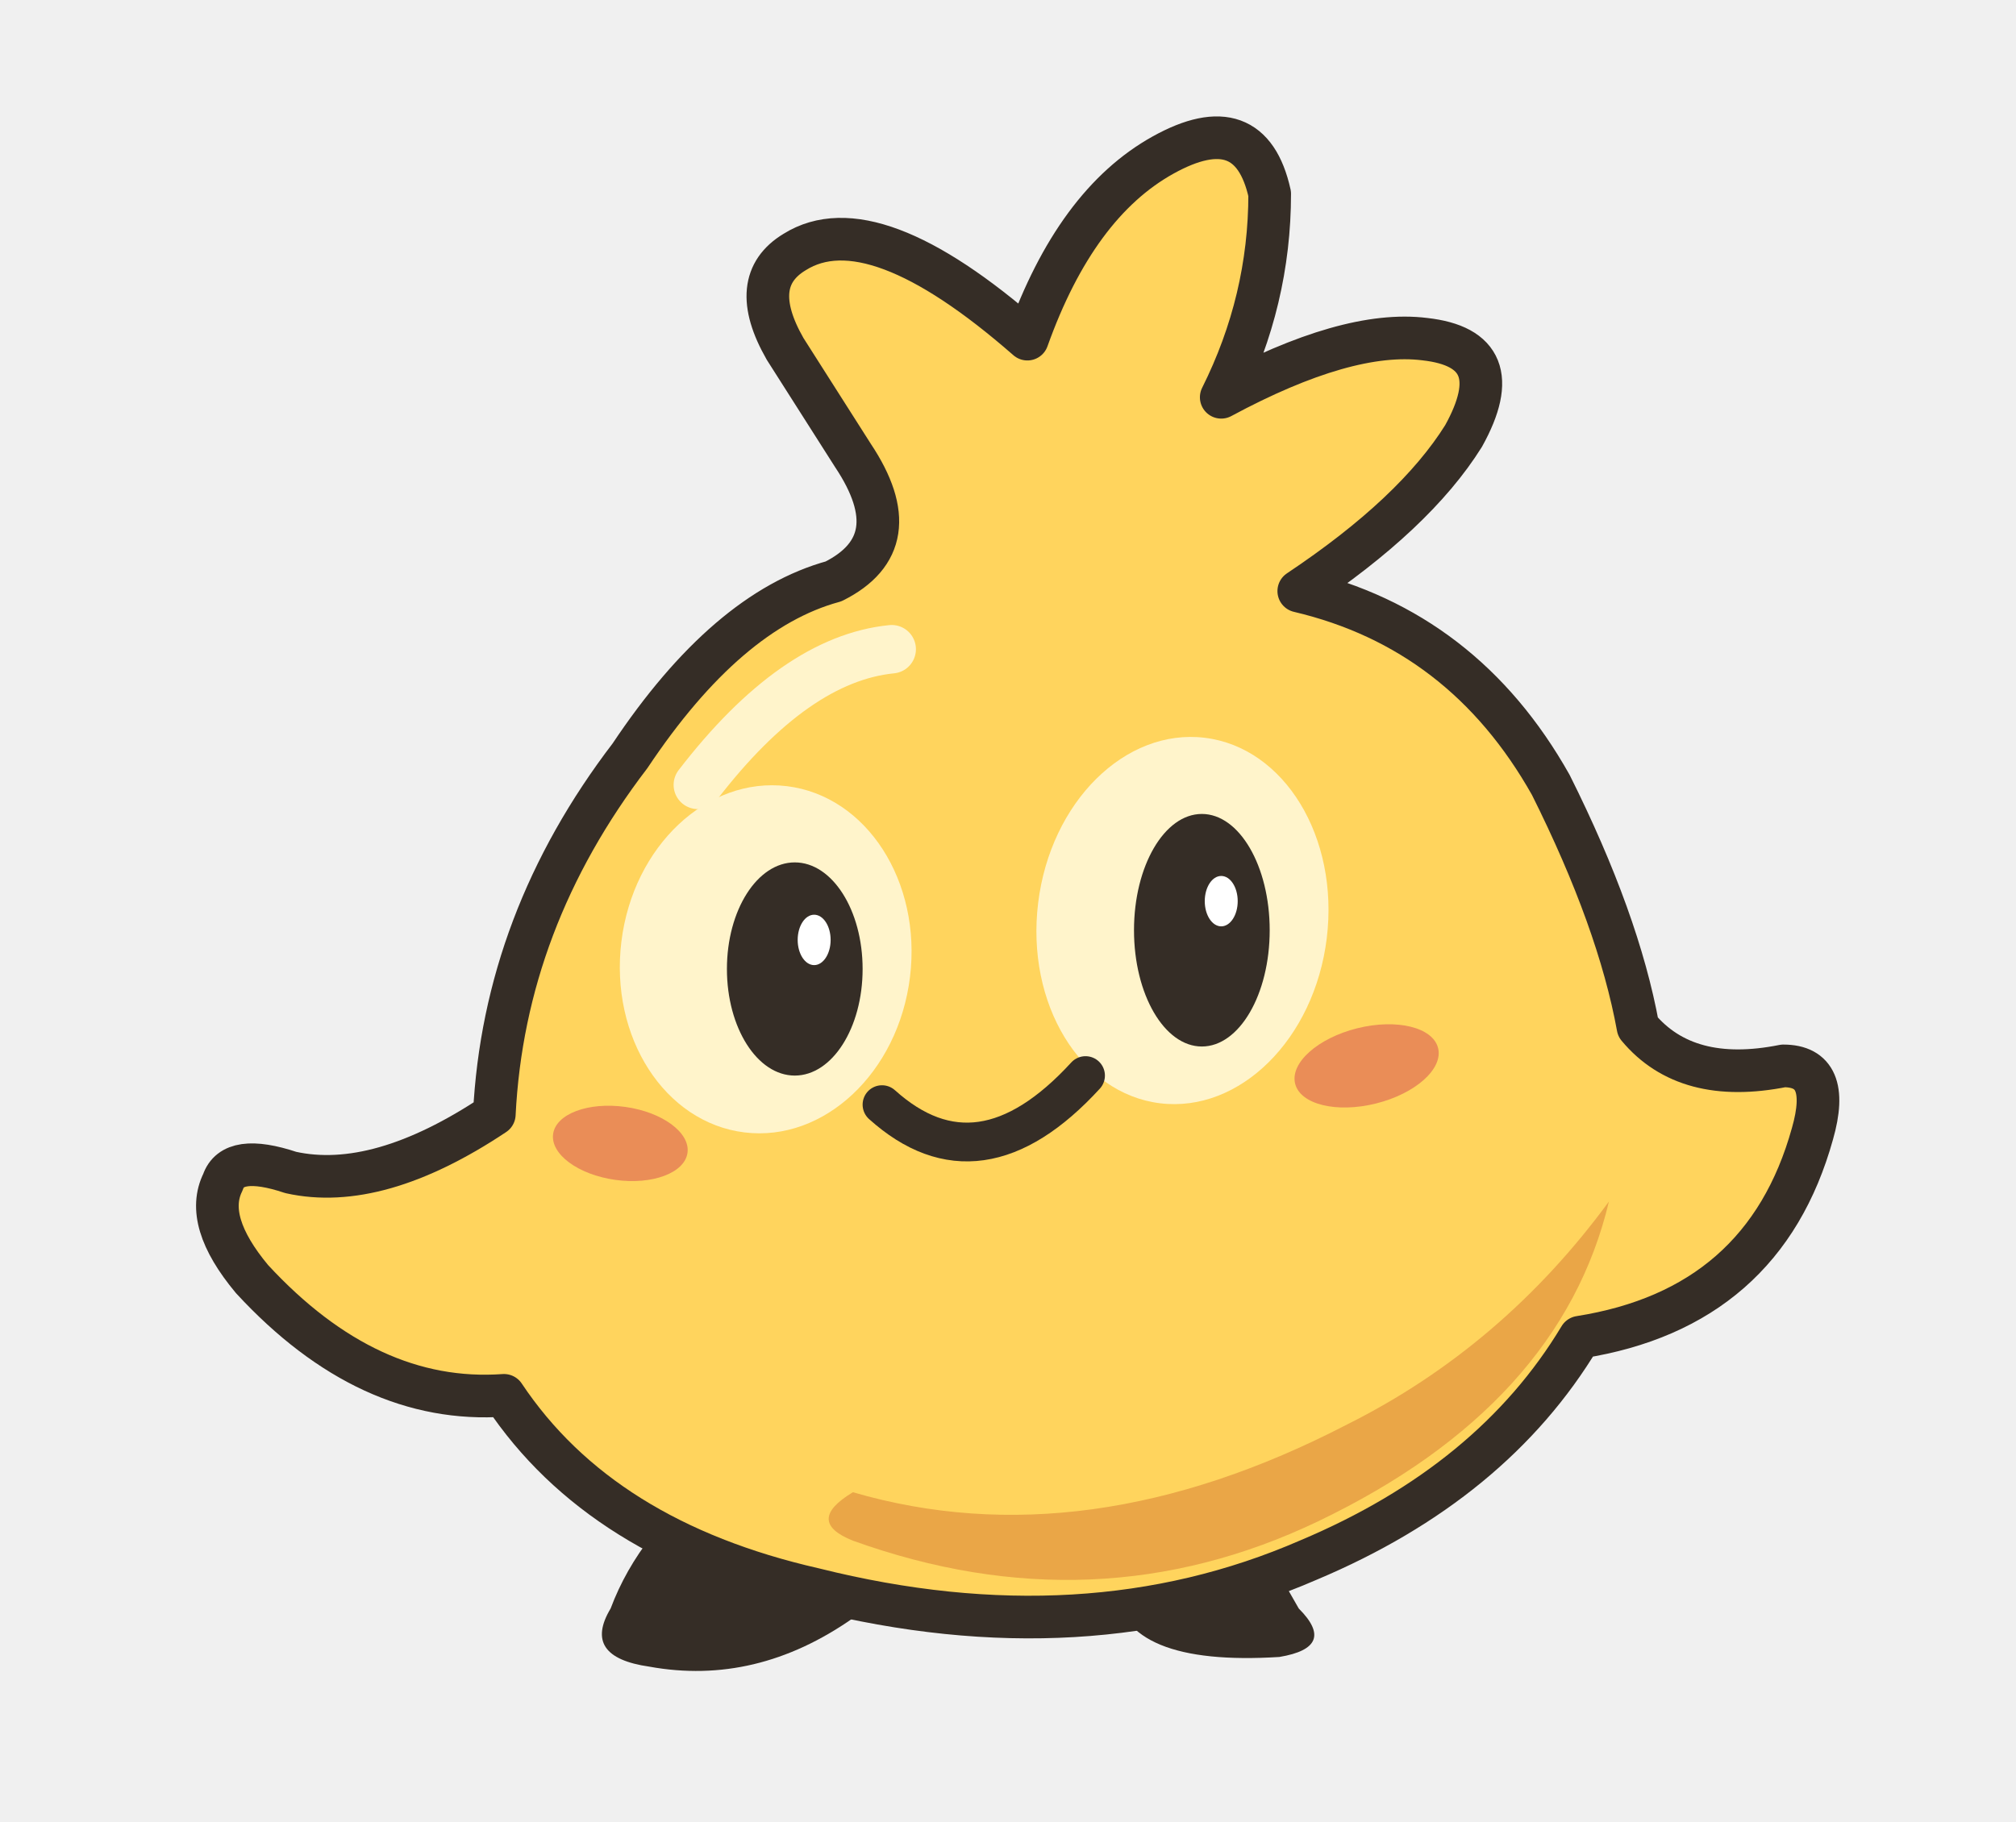
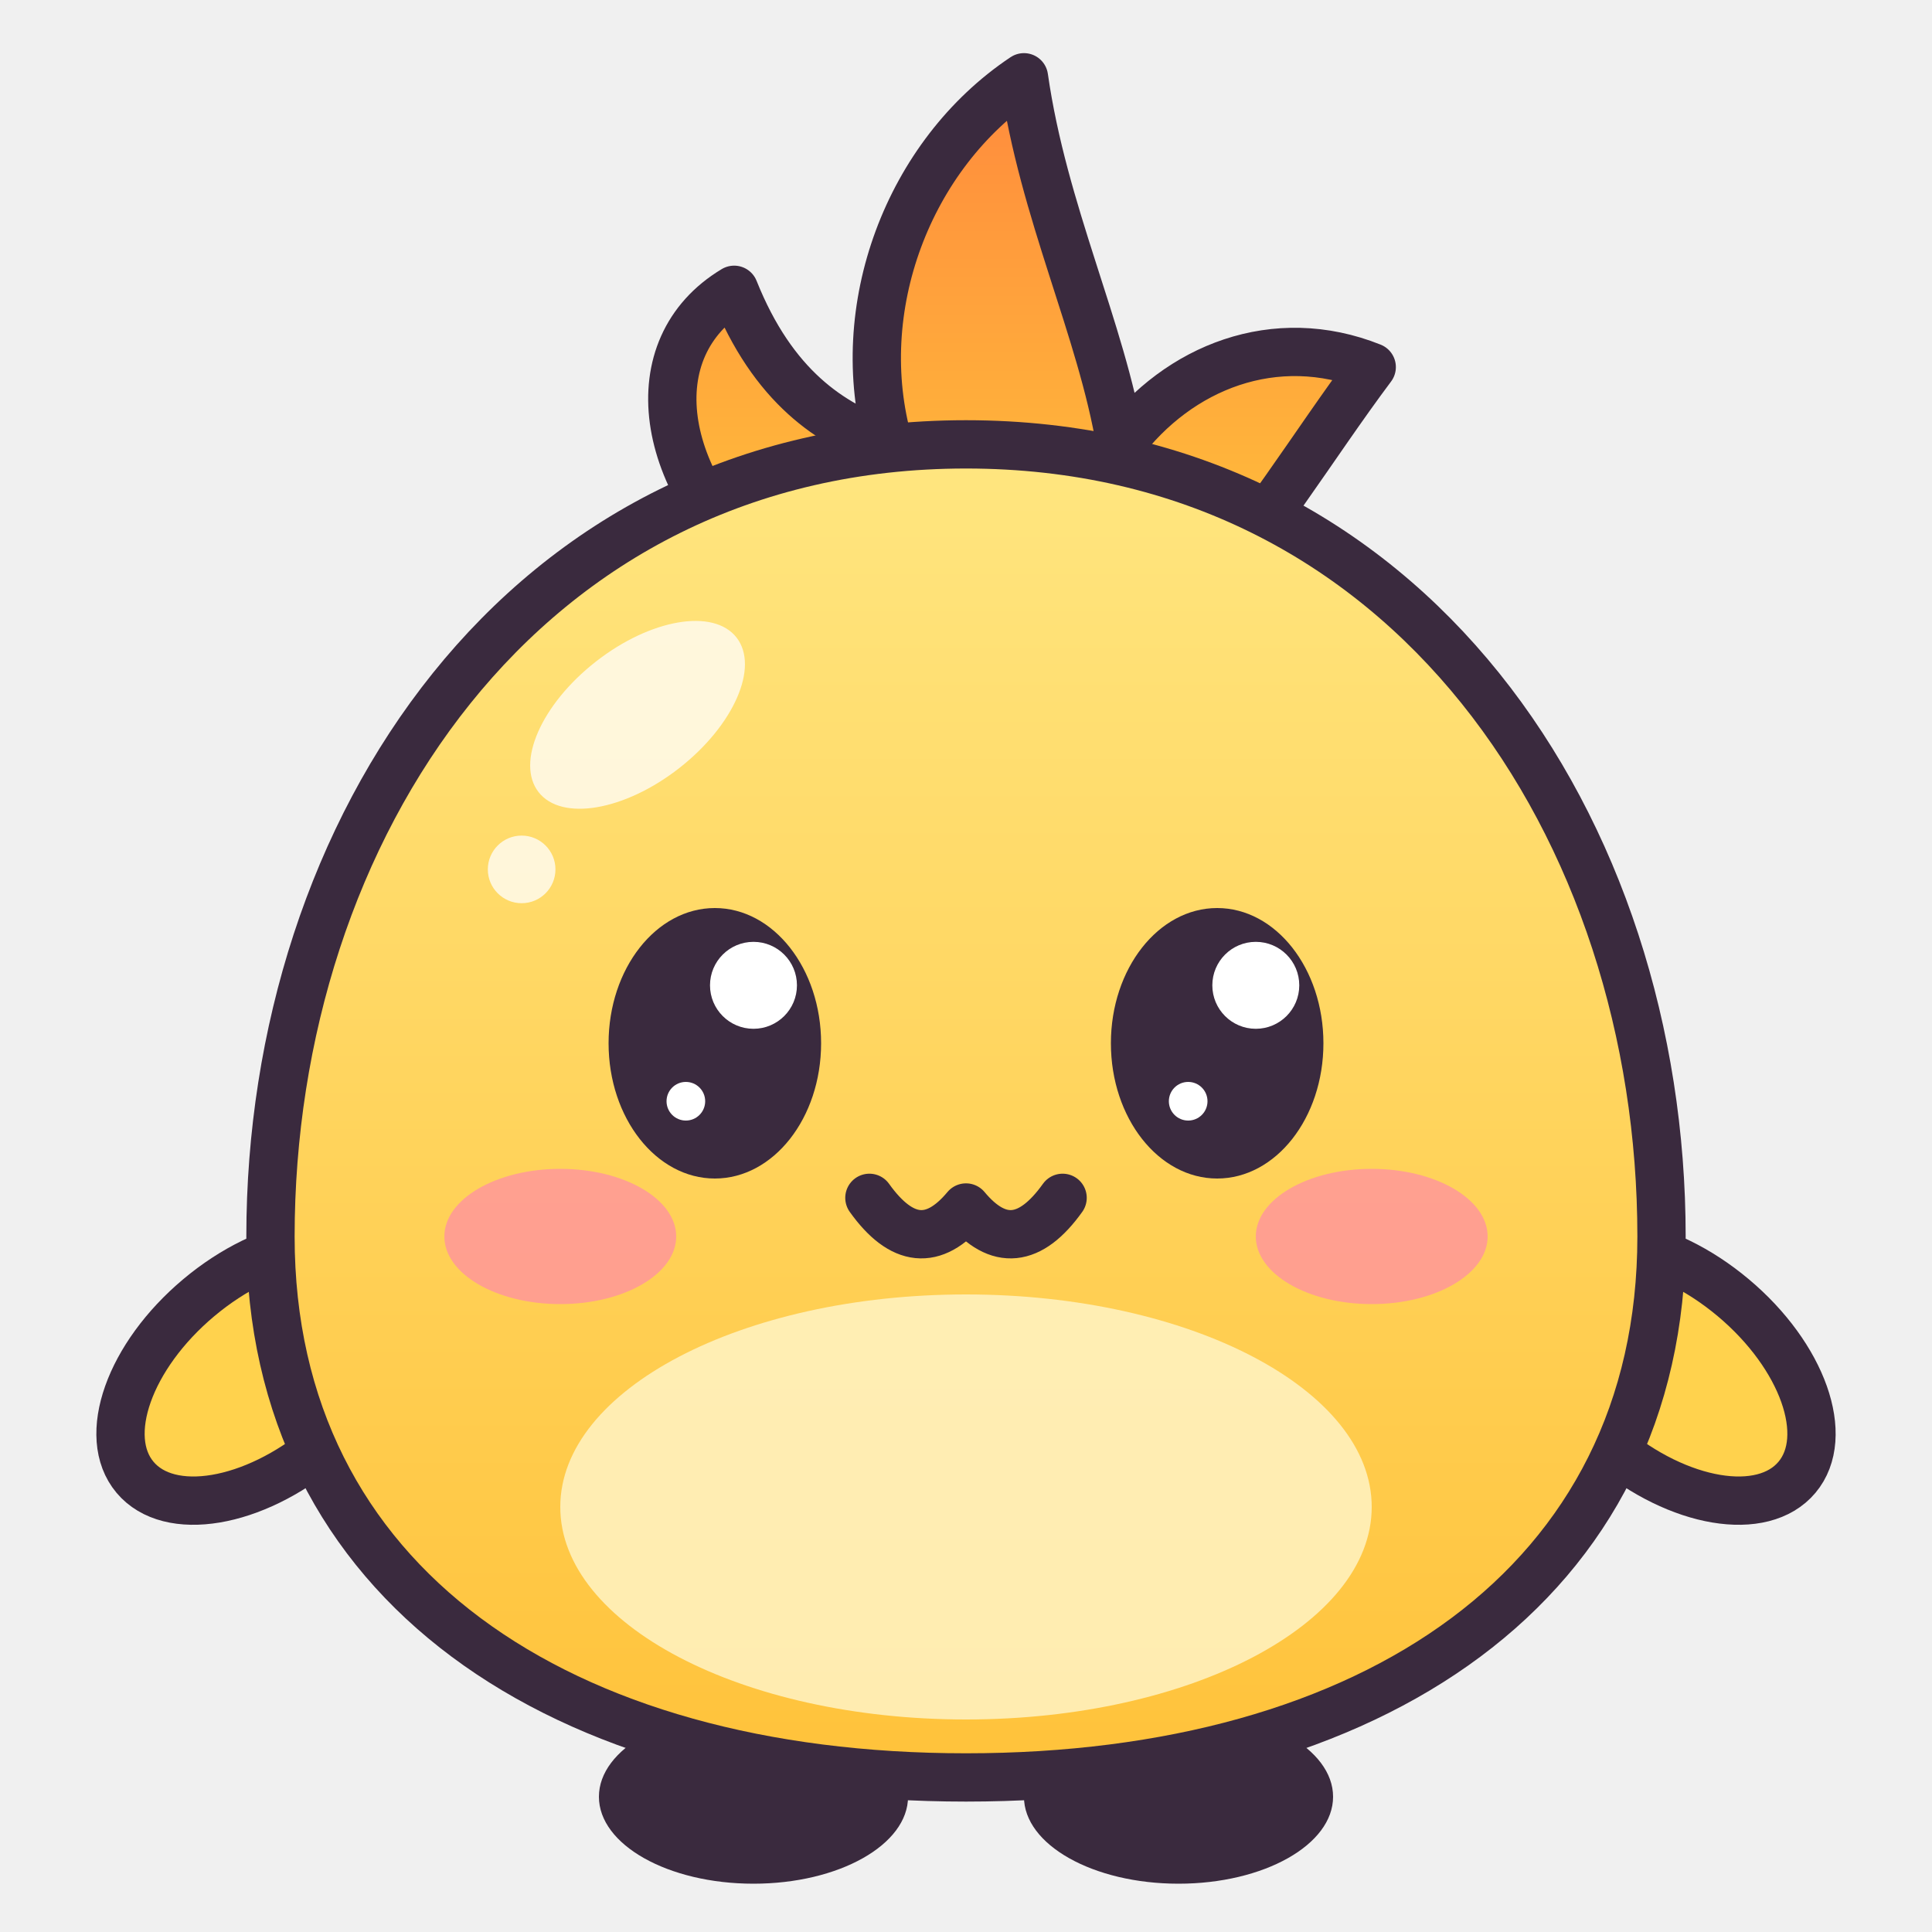
- <svg xmlns="http://www.w3.org/2000/svg" viewBox="0 0 208 188">
-   <path d="M74 152 Q66 158 63 166 Q60 171 67 172 Q78 174 88 167 L93 152 Z" fill="#352D26" />
-   <path d="M115 152 L115 164 Q116 172 132 171 Q138 170 134 166 L126 152 Z" fill="#352D26" />
-   <path d="M51 115 Q52 95 65 78 Q75 63 86 60 Q94 56 88 47 L81 36 Q77 29 82 26 Q90 21 106 35 Q111 21 120 16 Q129 11 131 20 Q131 31 126 41 Q139 34 147 35 Q156 36 151 45 Q146 53 134 61 Q151 65 160 81 Q167 95 169 106 Q174 112 184 110 Q189 110 187 117 Q182 135 163 138 Q154 153 135 161 Q112 171 84 164 Q62 159 52 144 Q38 145 26 132 Q21 126 23 122 Q24 119 30 121 Q39 123 51 115 Z" fill="#FFD45D" stroke="#352D26" stroke-width="4.4" stroke-linejoin="round" stroke-linecap="round" />
-   <path d="M88 154 Q112 161 139 147 Q155 139 166 124 Q161 145 136 157 Q113 168 88 159 Q83 157 88 154 Z" fill="#EAA647" />
-   <path d="M72 81 Q82 68 92 67" fill="none" stroke="#FFF4CB" stroke-width="5" stroke-linejoin="round" stroke-linecap="round" />
-   <ellipse cx="79" cy="99" rx="15" ry="18" fill="#FFF4CB" transform="rotate(7 79 99)" />
-   <ellipse cx="122" cy="95" rx="15" ry="19" fill="#FFF4CB" transform="rotate(7 122 95)" />
-   <ellipse cx="82" cy="100" rx="7" ry="11" fill="#352D26" transform="" />
-   <ellipse cx="124" cy="96" rx="7" ry="12" fill="#352D26" transform="" />
-   <ellipse cx="84" cy="97" rx="1.7" ry="2.6" fill="white" transform="" />
-   <ellipse cx="126" cy="93" rx="1.7" ry="2.6" fill="white" transform="" />
-   <ellipse cx="64" cy="118" rx="7" ry="3.8" fill="#EA8D57" transform="rotate(8 64 118)" />
-   <ellipse cx="141" cy="110" rx="7.6" ry="4" fill="#EA8D57" transform="rotate(-14 141 110)" />
-   <path d="M91 114 Q101 123 112 111" fill="none" stroke="#352D26" stroke-width="4" stroke-linejoin="round" stroke-linecap="round" />
+ <svg xmlns="http://www.w3.org/2000/svg" viewBox="0 0 200 200">
+   <defs>
+     <linearGradient id="b" x1="0" y1="0" x2="0" y2="1">
+       <stop offset="0" stop-color="#FFE680" />
+       <stop offset="1" stop-color="#FFC23A" />
+     </linearGradient>
+     <linearGradient id="c" x1="0" y1="0" x2="0" y2="1">
+       <stop offset="0" stop-color="#FF8A3D" />
+       <stop offset="1" stop-color="#FFC23A" />
+     </linearGradient>
+   </defs>
+   <ellipse cx="78" cy="186" rx="16" ry="9" fill="#3A2A3E" />
+   <ellipse cx="122" cy="186" rx="16" ry="9" fill="#3A2A3E" />
+   <ellipse cx="27" cy="142" rx="10" ry="17" transform="rotate(50 27 142)" fill="#FFD24D" stroke="#3A2A3E" stroke-width="5" />
+   <ellipse cx="173" cy="142" rx="10" ry="17" transform="rotate(-50 173 142)" fill="#FFD24D" stroke="#3A2A3E" stroke-width="5" />
+   <path d="M80 60 C68 50 66 36 76 30 C80 40 86 44 92 46 C88 32 94 16 106 8 C108 22 114 34 116 46 C122 38 132 34 142 38 C136 46 130 56 124 62 Z" fill="url(#c)" stroke="#3A2A3E" stroke-width="5" stroke-linecap="round" stroke-linejoin="round" />
+   <path d="M100 46 C146 46 172 86 172 128 C172 164 142 184 100 184 C58 184 28 164 28 128 C28 86 54 46 100 46 Z" fill="url(#b)" stroke="#3A2A3E" stroke-width="5" />
+   <ellipse cx="100" cy="156" rx="42" ry="22" fill="#FFF3C4" opacity=".85" />
+   <ellipse cx="66" cy="74" rx="13" ry="7" transform="rotate(-38 66 74)" fill="#fff" opacity=".75" />
+   <circle cx="54" cy="90" r="3.5" fill="#fff" opacity=".75" />
+   <ellipse cx="58" cy="128" rx="12" ry="7" fill="#FF8FA3" opacity=".75" />
+   <ellipse cx="142" cy="128" rx="12" ry="7" fill="#FF8FA3" opacity=".75" />
+   <ellipse cx="74" cy="108" rx="11" ry="14" fill="#3A2A3E" />
+   <circle cx="78" cy="102" r="4.5" fill="#fff" />
+   <circle cx="71" cy="114" r="2" fill="#fff" />
+   <ellipse cx="126" cy="108" rx="11" ry="14" fill="#3A2A3E" />
+   <circle cx="130" cy="102" r="4.5" fill="#fff" />
+   <circle cx="123" cy="114" r="2" fill="#fff" />
+   <path d="M90 124 Q95 131 100 125 Q105 131 110 124" fill="none" stroke="#3A2A3E" stroke-width="5" stroke-linecap="round" stroke-linejoin="round" />
</svg>
